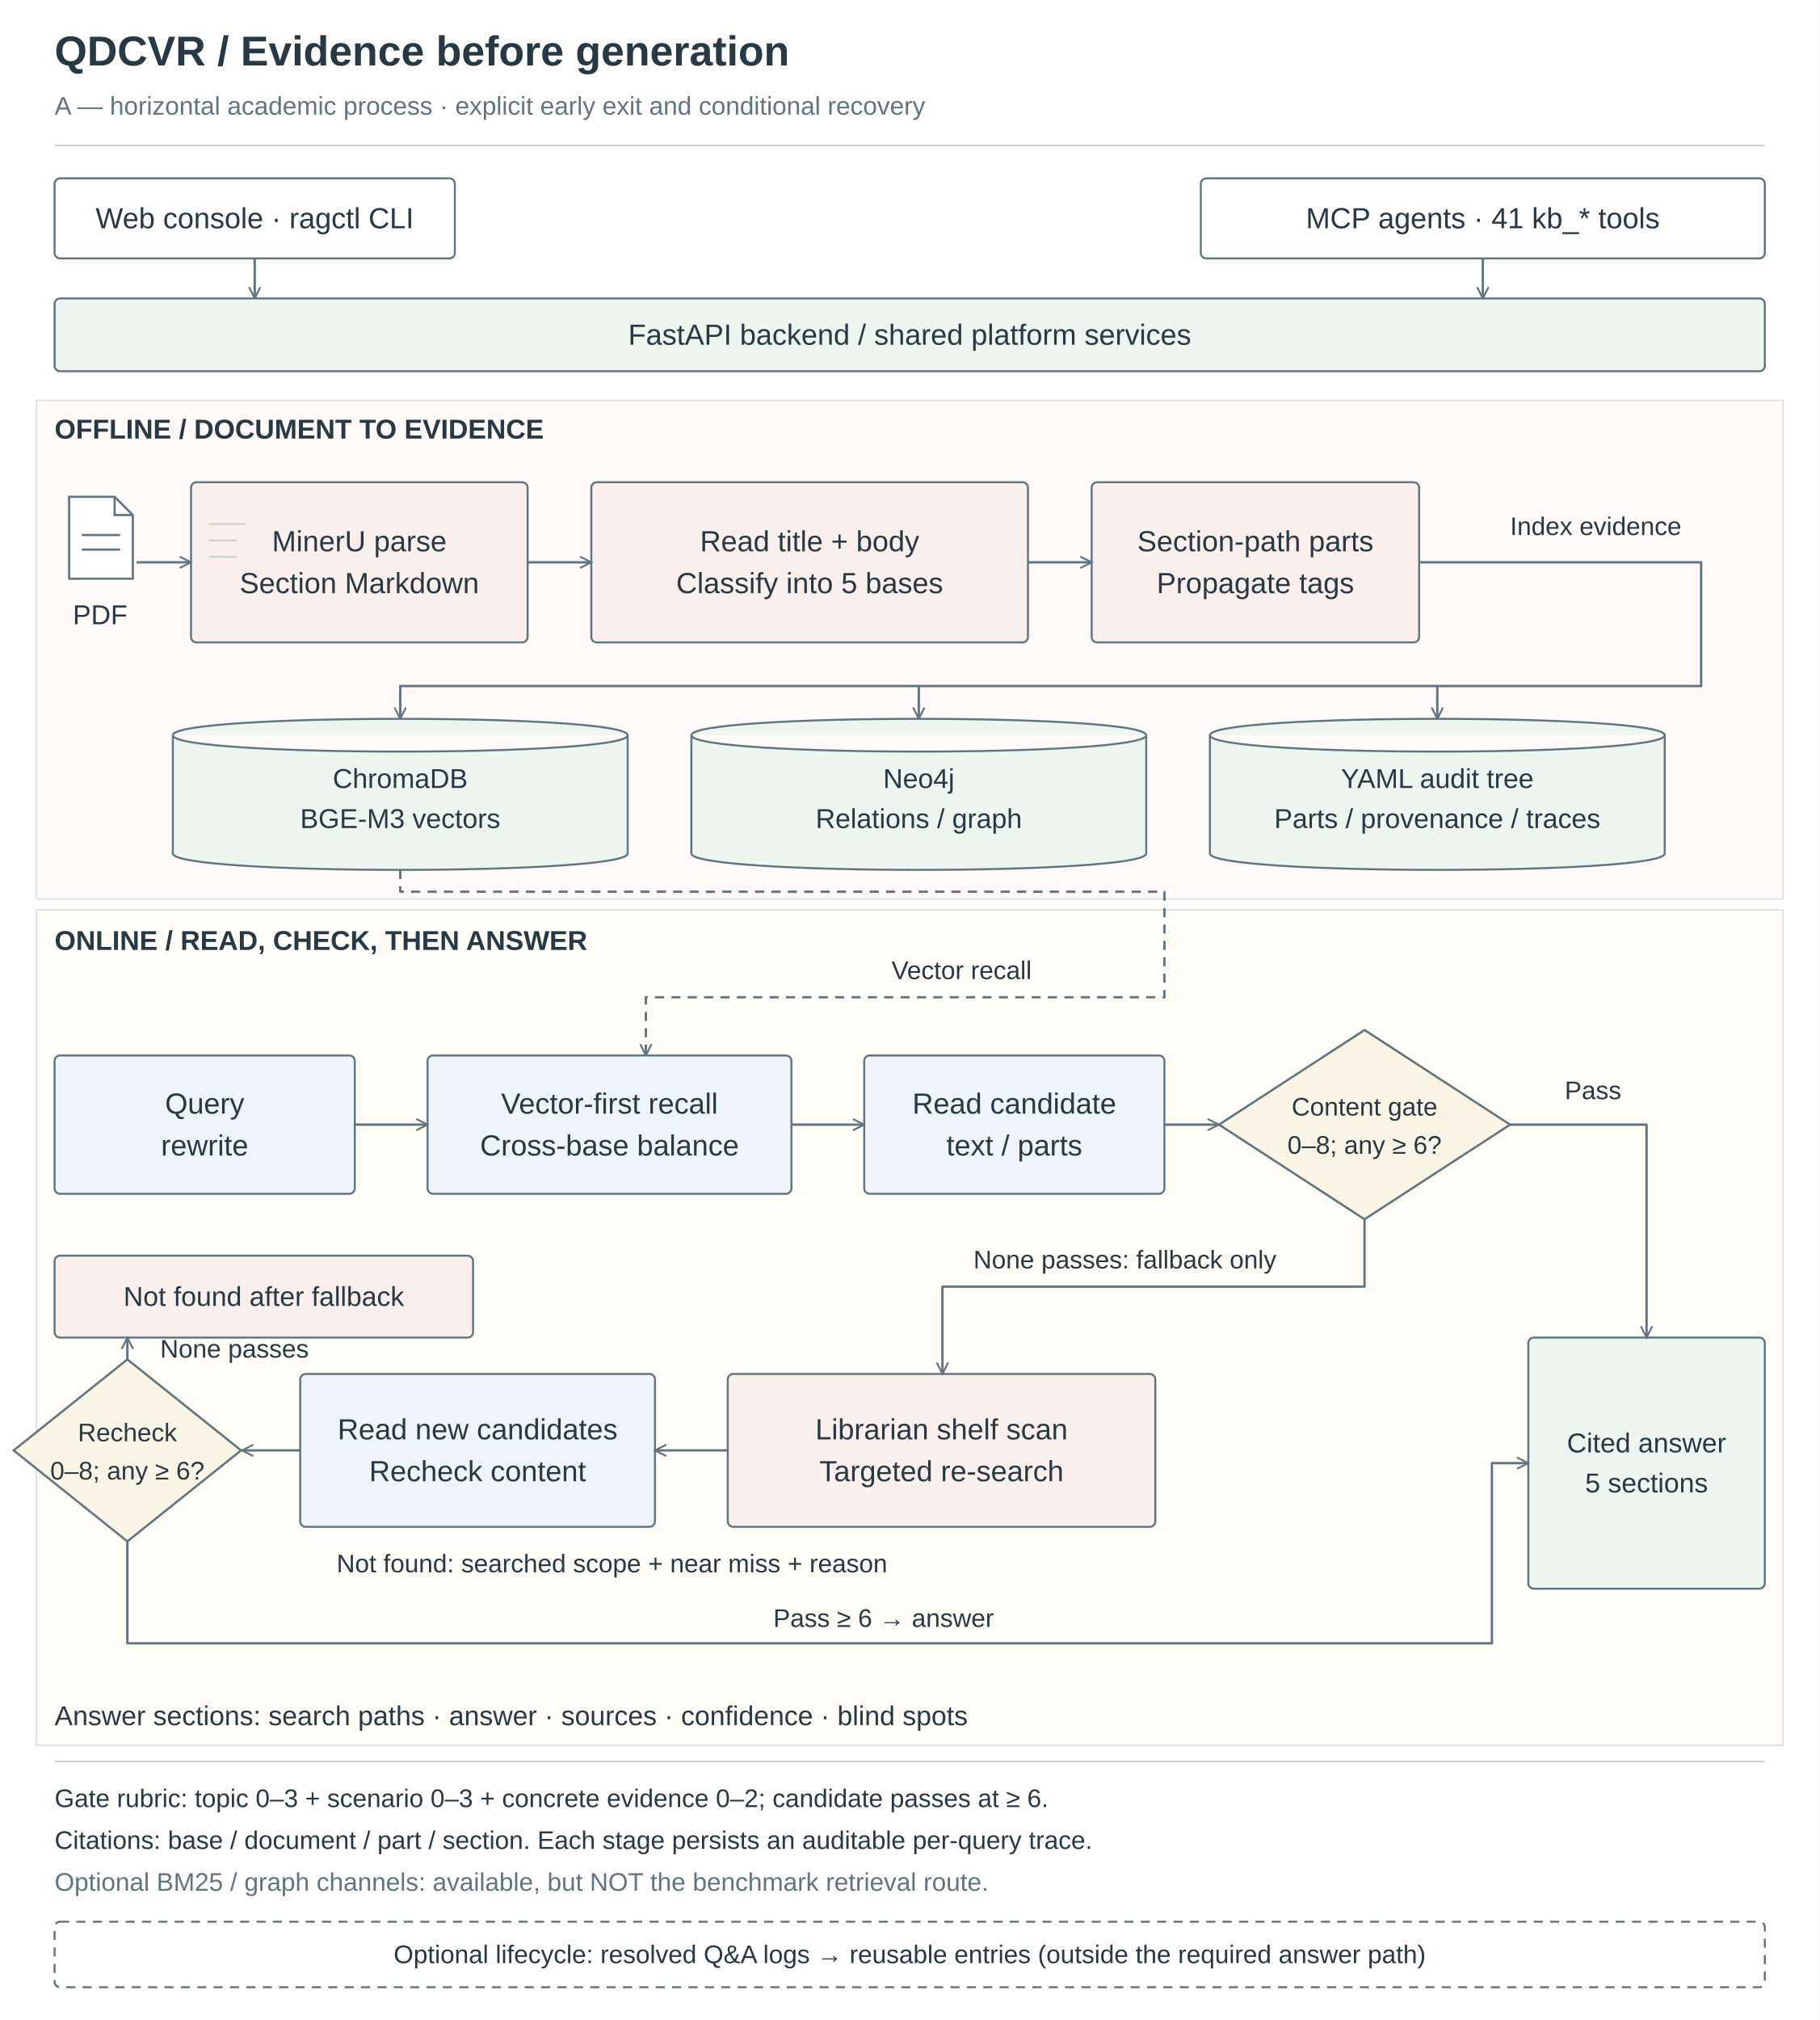
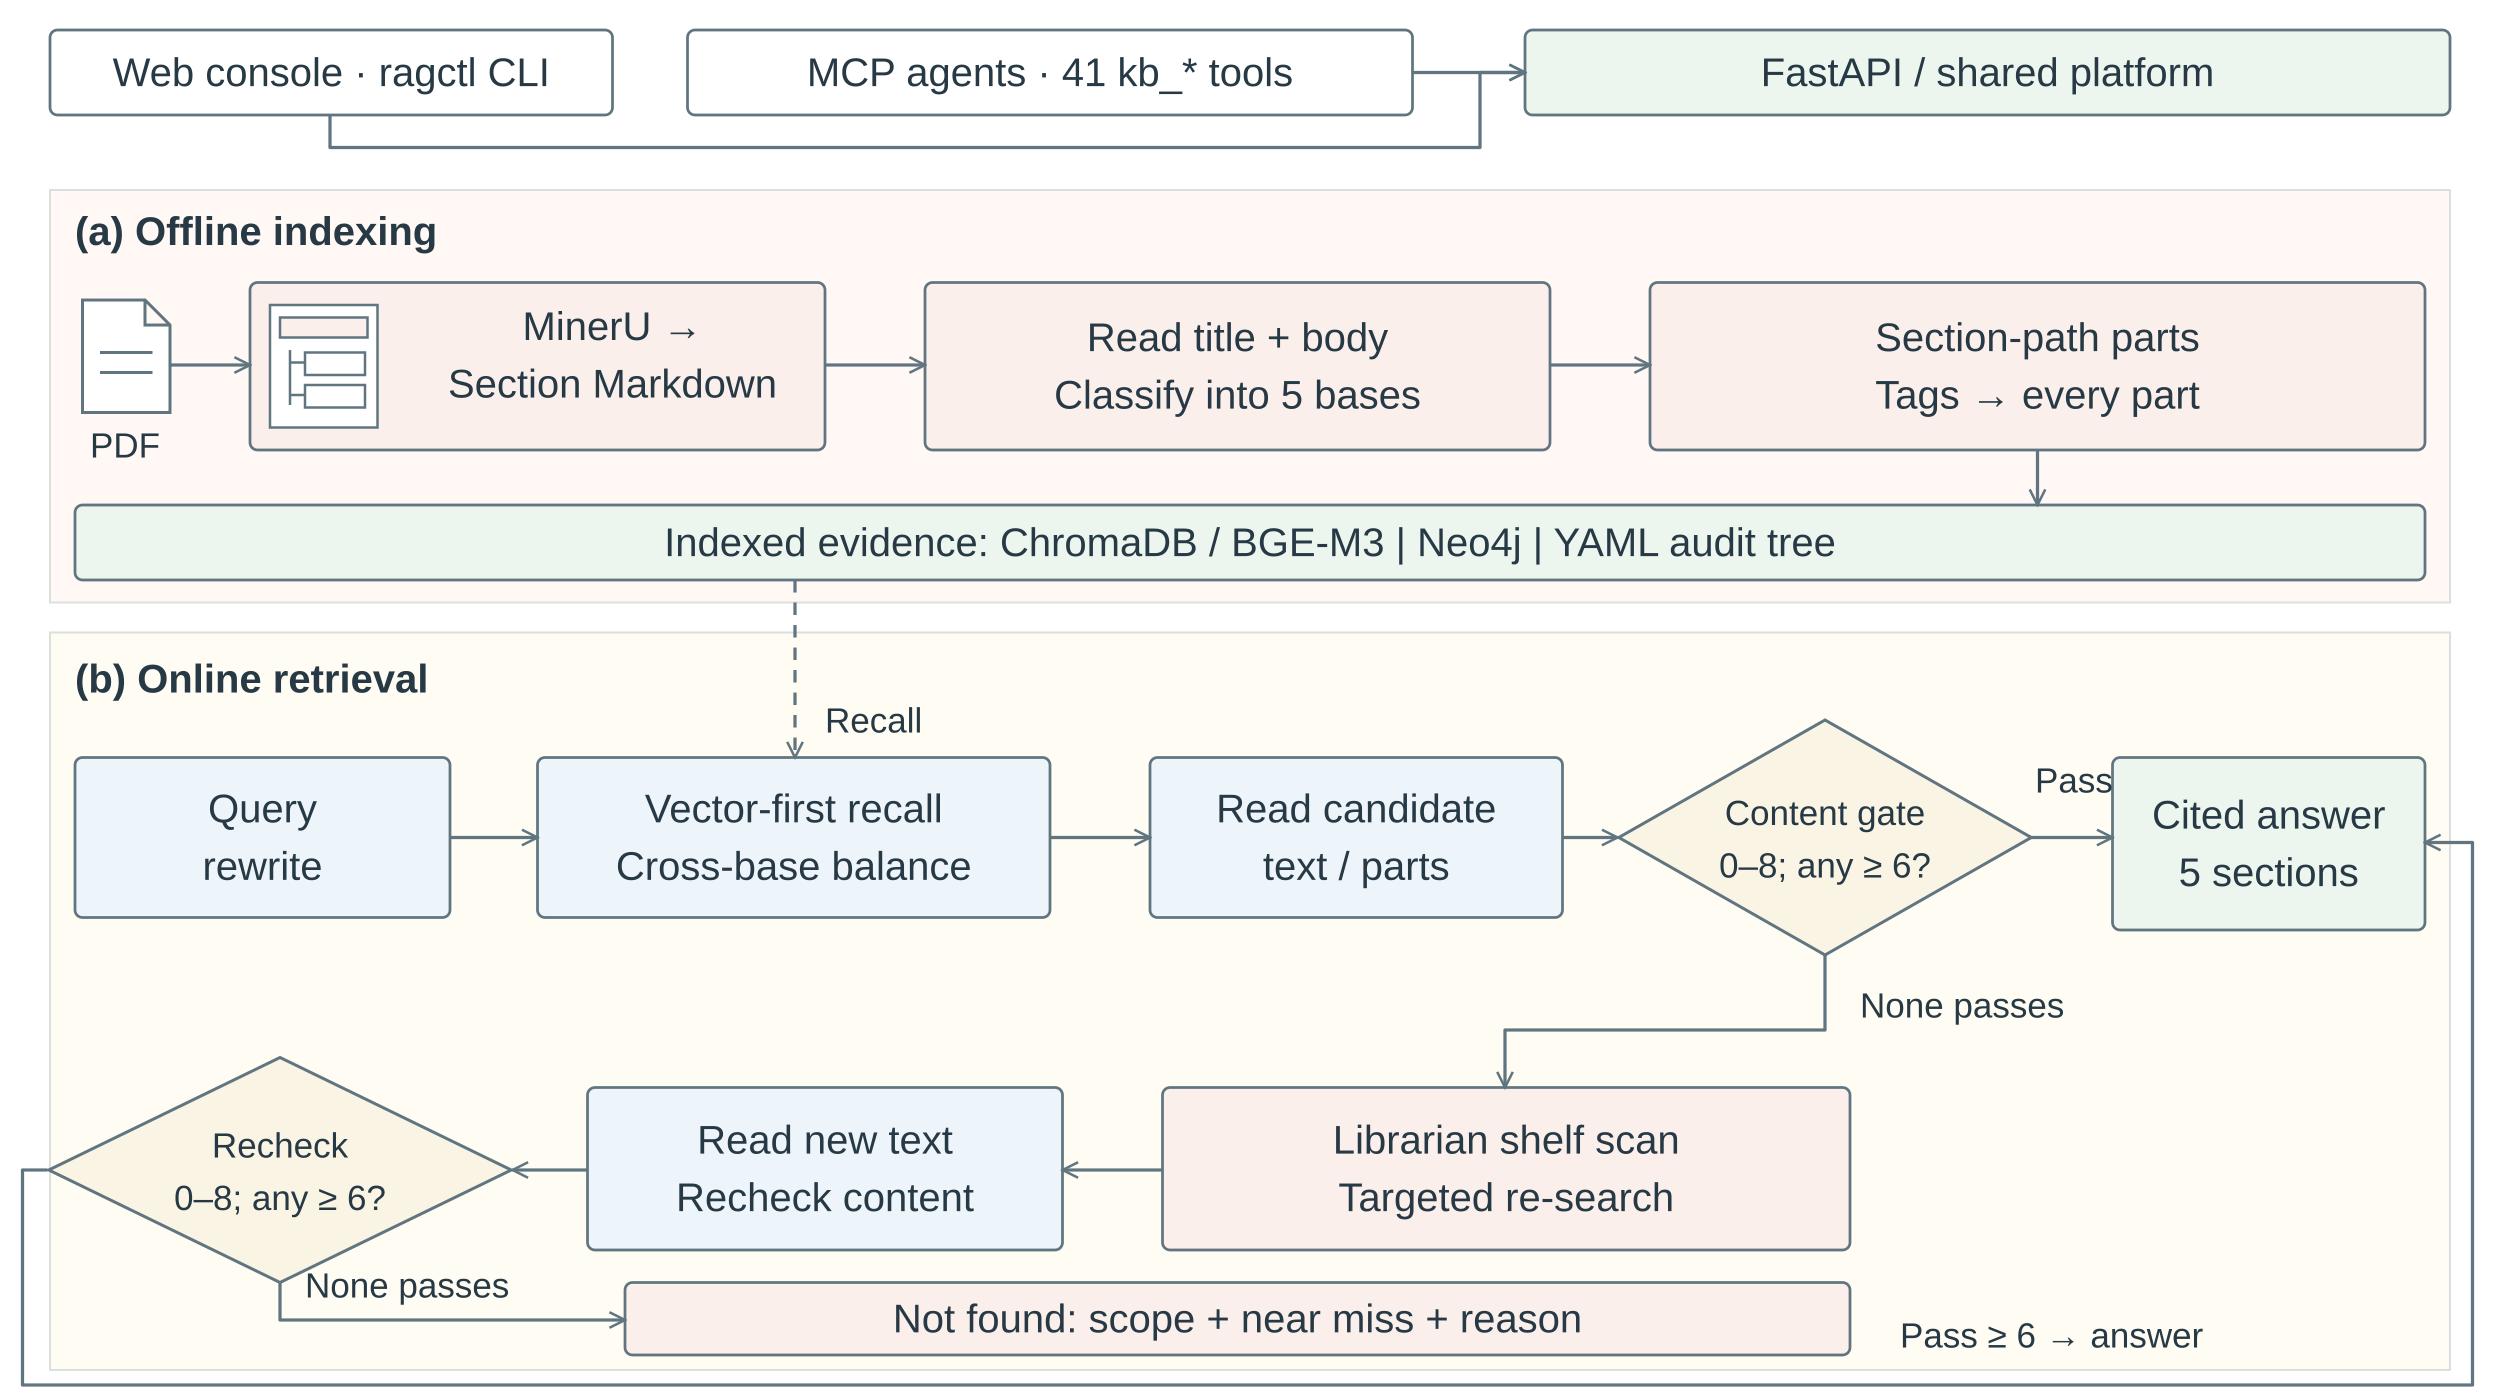
- <svg xmlns="http://www.w3.org/2000/svg" width="1000" height="1110" viewBox="0 0 1000 1110" role="img" aria-labelledby="a-title a-desc">
+ <svg xmlns="http://www.w3.org/2000/svg" width="1000" height="560" viewBox="0 0 1000 560" role="img" aria-labelledby="a-title a-desc">
  <defs>
    <marker id="a-arrow" viewBox="0 0 10 10" refX="9" refY="5" markerWidth="6" markerHeight="6" orient="auto-start-reverse">
      <path d="M 1 1 L 9 5 L 1 9" fill="none" stroke="#607580" stroke-width="1.3" />
    </marker>
  </defs>
-   <rect width="1000" height="1110" fill="white" />
-   <text x="30" y="36" font-family="Arial, Helvetica, sans-serif" font-size="23" font-weight="600" text-anchor="start" fill="#263944">QDCVR  /  Evidence before generation</text>
-   <text x="30" y="63" font-family="Arial, Helvetica, sans-serif" font-size="14" font-weight="400" text-anchor="start" fill="#607580">A — horizontal academic process · explicit early exit and conditional recovery</text>
-   <path d="M30 80 L970 80" stroke="#cbd4d8" stroke-width="1" />
-   <rect x="30" y="98" width="220" height="44" rx="3" fill="white" stroke="#607580" stroke-width="1.1" />
-   <text x="140.0" y="125.44" font-family="Arial, Helvetica, sans-serif" font-size="16" font-weight="400" text-anchor="middle" fill="#263944">Web console · ragctl CLI</text>
-   <rect x="660" y="98" width="310" height="44" rx="3" fill="white" stroke="#607580" stroke-width="1.1" />
-   <text x="815.0" y="125.44" font-family="Arial, Helvetica, sans-serif" font-size="16" font-weight="400" text-anchor="middle" fill="#263944">MCP agents · 41 kb_* tools</text>
-   <polyline points="140,142 140,164" fill="none" stroke="#607580" stroke-width="1.3" stroke-linejoin="round" marker-end="url(#a-arrow)" />
-   <polyline points="815,142 815,164" fill="none" stroke="#607580" stroke-width="1.3" stroke-linejoin="round" marker-end="url(#a-arrow)" />
-   <rect x="30" y="164" width="940" height="40" rx="3" fill="#edf5ef" stroke="#607580" stroke-width="1.1" />
-   <text x="500.0" y="189.44" font-family="Arial, Helvetica, sans-serif" font-size="16" font-weight="400" text-anchor="middle" fill="#263944">FastAPI backend / shared platform services</text>
-   <rect x="20" y="220" width="960" height="274" fill="#fff9f7" stroke="#dce0dd" stroke-width="0.8" />
-   <rect x="20" y="500" width="960" height="459" fill="#fffdf5" stroke="#dce0dd" stroke-width="0.8" />
-   <text x="30" y="241" font-family="Arial, Helvetica, sans-serif" font-size="15" font-weight="600" text-anchor="start" fill="#263944">OFFLINE  /  DOCUMENT TO EVIDENCE</text>
-   <path d="M38 273 h25 l10 10 v35 h-35 Z M63 273 v10 h10 M45 294 h21 M45 302 h21" fill="white" stroke="#607580" stroke-width="1.2" />
-   <text x="55" y="343" font-family="Arial, Helvetica, sans-serif" font-size="15" font-weight="400" text-anchor="middle" fill="#263944">PDF</text>
-   <rect x="105" y="265" width="185" height="88" rx="3" fill="#fbefeb" stroke="#607580" stroke-width="1.1" />
-   <text x="197.5" y="302.94" font-family="Arial, Helvetica, sans-serif" font-size="16" font-weight="400" text-anchor="middle" fill="#263944">MinerU parse</text>
-   <text x="197.5" y="325.94" font-family="Arial, Helvetica, sans-serif" font-size="16" font-weight="400" text-anchor="middle" fill="#263944">Section Markdown</text>
-   <path d="M115 288 L135 288" stroke="#cbd4d8" stroke-width="1" />
-   <path d="M115 297 L130 297" stroke="#cbd4d8" stroke-width="1" />
-   <path d="M115 306 L130 306" stroke="#cbd4d8" stroke-width="1" />
-   <rect x="325" y="265" width="240" height="88" rx="3" fill="#fbefeb" stroke="#607580" stroke-width="1.1" />
-   <text x="445.0" y="302.94" font-family="Arial, Helvetica, sans-serif" font-size="16" font-weight="400" text-anchor="middle" fill="#263944">Read title + body</text>
-   <text x="445.0" y="325.94" font-family="Arial, Helvetica, sans-serif" font-size="16" font-weight="400" text-anchor="middle" fill="#263944">Classify into 5 bases</text>
-   <rect x="600" y="265" width="180" height="88" rx="3" fill="#fbefeb" stroke="#607580" stroke-width="1.1" />
-   <text x="690.0" y="302.94" font-family="Arial, Helvetica, sans-serif" font-size="16" font-weight="400" text-anchor="middle" fill="#263944">Section-path parts</text>
-   <text x="690.0" y="325.94" font-family="Arial, Helvetica, sans-serif" font-size="16" font-weight="400" text-anchor="middle" fill="#263944">Propagate tags</text>
-   <polyline points="75,309 105,309" fill="none" stroke="#607580" stroke-width="1.3" stroke-linejoin="round" marker-end="url(#a-arrow)" />
-   <polyline points="290,309 325,309" fill="none" stroke="#607580" stroke-width="1.3" stroke-linejoin="round" marker-end="url(#a-arrow)" />
-   <polyline points="565,309 600,309" fill="none" stroke="#607580" stroke-width="1.3" stroke-linejoin="round" marker-end="url(#a-arrow)" />
-   <polyline points="780,309 935,309 935,377 790,377 790,395" fill="none" stroke="#607580" stroke-width="1.3" stroke-linejoin="round" marker-end="url(#a-arrow)" />
-   <polyline points="790,377 505,377 505,395" fill="none" stroke="#607580" stroke-width="1.3" stroke-linejoin="round" marker-end="url(#a-arrow)" />
-   <polyline points="505,377 220,377 220,395" fill="none" stroke="#607580" stroke-width="1.3" stroke-linejoin="round" marker-end="url(#a-arrow)" />
-   <text x="830" y="294" font-family="Arial, Helvetica, sans-serif" font-size="14" font-weight="400" text-anchor="start" fill="#263944">Index evidence</text>
-   <path d="M95 404 C95 392 345 392 345 404 V469 C345 481 95 481 95 469 Z M95 404 C95 416 345 416 345 404" fill="#edf5ef" stroke="#607580" stroke-width="1.1" />
-   <text x="220.0" y="433" font-family="Arial, Helvetica, sans-serif" font-size="15" font-weight="400" text-anchor="middle" fill="#263944">ChromaDB</text>
-   <text x="220.0" y="455" font-family="Arial, Helvetica, sans-serif" font-size="15" font-weight="400" text-anchor="middle" fill="#263944">BGE-M3 vectors</text>
-   <path d="M380 404 C380 392 630 392 630 404 V469 C630 481 380 481 380 469 Z M380 404 C380 416 630 416 630 404" fill="#edf5ef" stroke="#607580" stroke-width="1.1" />
-   <text x="505.0" y="433" font-family="Arial, Helvetica, sans-serif" font-size="15" font-weight="400" text-anchor="middle" fill="#263944">Neo4j</text>
-   <text x="505.0" y="455" font-family="Arial, Helvetica, sans-serif" font-size="15" font-weight="400" text-anchor="middle" fill="#263944">Relations / graph</text>
-   <path d="M665 404 C665 392 915 392 915 404 V469 C915 481 665 481 665 469 Z M665 404 C665 416 915 416 915 404" fill="#edf5ef" stroke="#607580" stroke-width="1.1" />
-   <text x="790.0" y="433" font-family="Arial, Helvetica, sans-serif" font-size="15" font-weight="400" text-anchor="middle" fill="#263944">YAML audit tree</text>
-   <text x="790.0" y="455" font-family="Arial, Helvetica, sans-serif" font-size="15" font-weight="400" text-anchor="middle" fill="#263944">Parts / provenance / traces</text>
-   <text x="30" y="522" font-family="Arial, Helvetica, sans-serif" font-size="15" font-weight="600" text-anchor="start" fill="#263944">ONLINE  /  READ, CHECK, THEN ANSWER</text>
-   <polyline points="220,478 220,490 640,490 640,548 355,548 355,580" fill="none" stroke="#607580" stroke-width="1.3" stroke-linejoin="round" marker-end="url(#a-arrow)" stroke-dasharray="5 4" />
-   <text x="490" y="538" font-family="Arial, Helvetica, sans-serif" font-size="14" font-weight="400" text-anchor="start" fill="#263944">Vector recall</text>
-   <rect x="30" y="580" width="165" height="76" rx="3" fill="#edf4fa" stroke="#607580" stroke-width="1.1" />
-   <text x="112.5" y="611.94" font-family="Arial, Helvetica, sans-serif" font-size="16" font-weight="400" text-anchor="middle" fill="#263944">Query</text>
-   <text x="112.5" y="634.94" font-family="Arial, Helvetica, sans-serif" font-size="16" font-weight="400" text-anchor="middle" fill="#263944">rewrite</text>
-   <rect x="235" y="580" width="200" height="76" rx="3" fill="#edf4fa" stroke="#607580" stroke-width="1.1" />
-   <text x="335.0" y="611.94" font-family="Arial, Helvetica, sans-serif" font-size="16" font-weight="400" text-anchor="middle" fill="#263944">Vector-first recall</text>
-   <text x="335.0" y="634.94" font-family="Arial, Helvetica, sans-serif" font-size="16" font-weight="400" text-anchor="middle" fill="#263944">Cross-base balance</text>
-   <rect x="475" y="580" width="165" height="76" rx="3" fill="#edf4fa" stroke="#607580" stroke-width="1.1" />
-   <text x="557.5" y="611.94" font-family="Arial, Helvetica, sans-serif" font-size="16" font-weight="400" text-anchor="middle" fill="#263944">Read candidate</text>
-   <text x="557.5" y="634.94" font-family="Arial, Helvetica, sans-serif" font-size="16" font-weight="400" text-anchor="middle" fill="#263944">text / parts</text>
-   <polygon points="750,566.0 830.0,618 750,670.0 670.0,618" fill="#faf4e5" stroke="#607580" stroke-width="1.2" />
-   <text x="750" y="613" font-family="Arial, Helvetica, sans-serif" font-size="14" font-weight="400" text-anchor="middle" fill="#263944">Content gate</text>
-   <text x="750" y="634" font-family="Arial, Helvetica, sans-serif" font-size="14" font-weight="400" text-anchor="middle" fill="#263944">0–8; any ≥ 6?</text>
-   <polyline points="195,618 235,618" fill="none" stroke="#607580" stroke-width="1.3" stroke-linejoin="round" marker-end="url(#a-arrow)" />
-   <polyline points="435,618 475,618" fill="none" stroke="#607580" stroke-width="1.3" stroke-linejoin="round" marker-end="url(#a-arrow)" />
-   <polyline points="640,618 670,618" fill="none" stroke="#607580" stroke-width="1.3" stroke-linejoin="round" marker-end="url(#a-arrow)" />
-   <rect x="840" y="735" width="130" height="138" rx="3" fill="#edf5ef" stroke="#607580" stroke-width="1.1" />
-   <text x="905.0" y="798.1" font-family="Arial, Helvetica, sans-serif" font-size="15" font-weight="400" text-anchor="middle" fill="#263944">Cited answer</text>
-   <text x="905.0" y="820.1" font-family="Arial, Helvetica, sans-serif" font-size="15" font-weight="400" text-anchor="middle" fill="#263944">5 sections</text>
-   <polyline points="830,618 905,618 905,735" fill="none" stroke="#607580" stroke-width="1.3" stroke-linejoin="round" marker-end="url(#a-arrow)" />
-   <text x="860" y="604" font-family="Arial, Helvetica, sans-serif" font-size="14" font-weight="400" text-anchor="start" fill="#263944">Pass</text>
-   <rect x="400" y="755" width="235" height="84" rx="3" fill="#fbefeb" stroke="#607580" stroke-width="1.1" />
-   <text x="517.5" y="790.94" font-family="Arial, Helvetica, sans-serif" font-size="16" font-weight="400" text-anchor="middle" fill="#263944">Librarian shelf scan</text>
-   <text x="517.5" y="813.94" font-family="Arial, Helvetica, sans-serif" font-size="16" font-weight="400" text-anchor="middle" fill="#263944">Targeted re-search</text>
-   <polyline points="750,670 750,707 518,707 518,755" fill="none" stroke="#607580" stroke-width="1.3" stroke-linejoin="round" marker-end="url(#a-arrow)" />
-   <text x="535" y="697" font-family="Arial, Helvetica, sans-serif" font-size="14" font-weight="400" text-anchor="start" fill="#263944">None passes: fallback only</text>
-   <rect x="165" y="755" width="195" height="84" rx="3" fill="#edf4fa" stroke="#607580" stroke-width="1.1" />
-   <text x="262.5" y="790.94" font-family="Arial, Helvetica, sans-serif" font-size="16" font-weight="400" text-anchor="middle" fill="#263944">Read new candidates</text>
-   <text x="262.5" y="813.94" font-family="Arial, Helvetica, sans-serif" font-size="16" font-weight="400" text-anchor="middle" fill="#263944">Recheck content</text>
-   <polyline points="400,797 360,797" fill="none" stroke="#607580" stroke-width="1.3" stroke-linejoin="round" marker-end="url(#a-arrow)" />
-   <polygon points="70,747.0 132.5,797 70,847.0 7.5,797" fill="#faf4e5" stroke="#607580" stroke-width="1.2" />
-   <text x="70" y="792" font-family="Arial, Helvetica, sans-serif" font-size="14" font-weight="400" text-anchor="middle" fill="#263944">Recheck</text>
-   <text x="70" y="813" font-family="Arial, Helvetica, sans-serif" font-size="14" font-weight="400" text-anchor="middle" fill="#263944">0–8; any ≥ 6?</text>
-   <polyline points="165,797 133,797" fill="none" stroke="#607580" stroke-width="1.3" stroke-linejoin="round" marker-end="url(#a-arrow)" />
-   <polyline points="70,847 70,903 820,903 820,804 840,804" fill="none" stroke="#607580" stroke-width="1.3" stroke-linejoin="round" marker-end="url(#a-arrow)" />
-   <text x="425" y="894" font-family="Arial, Helvetica, sans-serif" font-size="14" font-weight="400" text-anchor="start" fill="#263944">Pass ≥ 6 → answer</text>
-   <rect x="30" y="690" width="230" height="45" rx="3" fill="#fbefeb" stroke="#607580" stroke-width="1.1" />
-   <text x="145.0" y="717.6" font-family="Arial, Helvetica, sans-serif" font-size="15" font-weight="400" text-anchor="middle" fill="#263944">Not found after fallback</text>
-   <polyline points="70,747 70,735" fill="none" stroke="#607580" stroke-width="1.3" stroke-linejoin="round" marker-end="url(#a-arrow)" />
-   <text x="88" y="746" font-family="Arial, Helvetica, sans-serif" font-size="14" font-weight="400" text-anchor="start" fill="#263944">None passes</text>
-   <text x="185" y="864" font-family="Arial, Helvetica, sans-serif" font-size="14" font-weight="400" text-anchor="start" fill="#263944">Not found: searched scope + near miss + reason</text>
-   <text x="30" y="948" font-family="Arial, Helvetica, sans-serif" font-size="15" font-weight="400" text-anchor="start" fill="#263944">Answer sections: search paths · answer · sources · confidence · blind spots</text>
-   <path d="M30 968 L970 968" stroke="#cbd4d8" stroke-width="1" />
-   <text x="30" y="993" font-family="Arial, Helvetica, sans-serif" font-size="14" font-weight="400" text-anchor="start" fill="#263944">Gate rubric: topic 0–3 + scenario 0–3 + concrete evidence 0–2; candidate passes at ≥ 6.</text>
-   <text x="30" y="1016" font-family="Arial, Helvetica, sans-serif" font-size="14" font-weight="400" text-anchor="start" fill="#263944">Citations: base / document / part / section. Each stage persists an auditable per-query trace.</text>
-   <text x="30" y="1039" font-family="Arial, Helvetica, sans-serif" font-size="14" font-weight="400" text-anchor="start" fill="#607580">Optional BM25 / graph channels: available, but NOT the benchmark retrieval route.</text>
-   <rect x="30" y="1056" width="940" height="36" rx="3" fill="white" stroke="#607580" stroke-width="1.1" stroke-dasharray="5 4" />
-   <text x="500.0" y="1078.76" font-family="Arial, Helvetica, sans-serif" font-size="14" font-weight="400" text-anchor="middle" fill="#263944">Optional lifecycle: resolved Q&amp;A logs → reusable entries (outside the required answer path)</text>
+   <rect width="1000" height="560" fill="white" />
+   <rect x="20" y="12" width="225" height="34" rx="3" fill="white" stroke="#607580" stroke-width="1.1" />
+   <text x="132.5" y="34.44" font-family="Arial, Helvetica, sans-serif" font-size="16" font-weight="400" text-anchor="middle" fill="#263944">Web console · ragctl CLI</text>
+   <rect x="275" y="12" width="290" height="34" rx="3" fill="white" stroke="#607580" stroke-width="1.1" />
+   <text x="420.0" y="34.44" font-family="Arial, Helvetica, sans-serif" font-size="16" font-weight="400" text-anchor="middle" fill="#263944">MCP agents · 41 kb_* tools</text>
+   <rect x="610" y="12" width="370" height="34" rx="3" fill="#edf5ef" stroke="#607580" stroke-width="1.1" />
+   <text x="795.0" y="34.44" font-family="Arial, Helvetica, sans-serif" font-size="16" font-weight="400" text-anchor="middle" fill="#263944">FastAPI / shared platform</text>
+   <polyline points="565,29 610,29" fill="none" stroke="#607580" stroke-width="1.3" stroke-linejoin="round" marker-end="url(#a-arrow)" />
+   <polyline points="132,46 132,59 592,59 592,29 610,29" fill="none" stroke="#607580" stroke-width="1.3" stroke-linejoin="round" marker-end="url(#a-arrow)" />
+   <rect x="20" y="76" width="960" height="165" fill="#fff8f5" stroke="#dce0dd" stroke-width="0.8" />
+   <text x="30" y="98" font-family="Arial, Helvetica, sans-serif" font-size="16" font-weight="600" text-anchor="start" fill="#263944">(a) Offline indexing</text>
+   <path d="M33 120 h25 l10 10 v35 h-35 Z M58 120 v10 h10 M40 141 h21 M40 149 h21" fill="white" stroke="#607580" stroke-width="1.2" />
+   <text x="50" y="183" font-family="Arial, Helvetica, sans-serif" font-size="14" font-weight="400" text-anchor="middle" fill="#263944">PDF</text>
+   <rect x="100" y="113" width="230" height="67" rx="3" fill="#fbefeb" stroke="#607580" stroke-width="1.1" />
+   <text x="245" y="136" font-family="Arial, Helvetica, sans-serif" font-size="16" font-weight="400" text-anchor="middle" fill="#263944">MinerU →</text>
+   <text x="245" y="159" font-family="Arial, Helvetica, sans-serif" font-size="16" font-weight="400" text-anchor="middle" fill="#263944">Section Markdown</text>
+   <g fill="white" stroke="#607580" stroke-width="1">
+     <rect x="108" y="122" width="43" height="49" />
+     <rect x="112" y="127" width="35" height="8" fill="#fbefeb" />
+     <path d="M116 140 v22 m0 -17 h6 m-6 13 h6" />
+     <rect x="122" y="141" width="24" height="9" />
+     <rect x="122" y="154" width="24" height="9" />
+   </g>
+   <rect x="370" y="113" width="250" height="67" rx="3" fill="#fbefeb" stroke="#607580" stroke-width="1.1" />
+   <text x="495.0" y="140.44" font-family="Arial, Helvetica, sans-serif" font-size="16" font-weight="400" text-anchor="middle" fill="#263944">Read title + body</text>
+   <text x="495.0" y="163.44" font-family="Arial, Helvetica, sans-serif" font-size="16" font-weight="400" text-anchor="middle" fill="#263944">Classify into 5 bases</text>
+   <rect x="660" y="113" width="310" height="67" rx="3" fill="#fbefeb" stroke="#607580" stroke-width="1.1" />
+   <text x="815.0" y="140.44" font-family="Arial, Helvetica, sans-serif" font-size="16" font-weight="400" text-anchor="middle" fill="#263944">Section-path parts</text>
+   <text x="815.0" y="163.44" font-family="Arial, Helvetica, sans-serif" font-size="16" font-weight="400" text-anchor="middle" fill="#263944">Tags → every part</text>
+   <polyline points="68,146 100,146" fill="none" stroke="#607580" stroke-width="1.3" stroke-linejoin="round" marker-end="url(#a-arrow)" />
+   <polyline points="330,146 370,146" fill="none" stroke="#607580" stroke-width="1.3" stroke-linejoin="round" marker-end="url(#a-arrow)" />
+   <polyline points="620,146 660,146" fill="none" stroke="#607580" stroke-width="1.3" stroke-linejoin="round" marker-end="url(#a-arrow)" />
+   <rect x="30" y="202" width="940" height="30" rx="3" fill="#edf5ef" stroke="#607580" stroke-width="1.1" />
+   <text x="500.0" y="222.44" font-family="Arial, Helvetica, sans-serif" font-size="16" font-weight="400" text-anchor="middle" fill="#263944">Indexed evidence: ChromaDB / BGE-M3     |     Neo4j     |     YAML audit tree</text>
+   <polyline points="815,180 815,202" fill="none" stroke="#607580" stroke-width="1.3" stroke-linejoin="round" marker-end="url(#a-arrow)" />
+   <rect x="20" y="253" width="960" height="295" fill="#fffdf3" stroke="#dce0dd" stroke-width="0.8" />
+   <text x="30" y="277" font-family="Arial, Helvetica, sans-serif" font-size="16" font-weight="600" text-anchor="start" fill="#263944">(b) Online retrieval</text>
+   <rect x="30" y="303" width="150" height="64" rx="3" fill="#edf4fa" stroke="#607580" stroke-width="1.1" />
+   <text x="105.0" y="328.94" font-family="Arial, Helvetica, sans-serif" font-size="16" font-weight="400" text-anchor="middle" fill="#263944">Query</text>
+   <text x="105.0" y="351.94" font-family="Arial, Helvetica, sans-serif" font-size="16" font-weight="400" text-anchor="middle" fill="#263944">rewrite</text>
+   <rect x="215" y="303" width="205" height="64" rx="3" fill="#edf4fa" stroke="#607580" stroke-width="1.1" />
+   <text x="317.5" y="328.94" font-family="Arial, Helvetica, sans-serif" font-size="16" font-weight="400" text-anchor="middle" fill="#263944">Vector-first recall</text>
+   <text x="317.5" y="351.94" font-family="Arial, Helvetica, sans-serif" font-size="16" font-weight="400" text-anchor="middle" fill="#263944">Cross-base balance</text>
+   <rect x="460" y="303" width="165" height="64" rx="3" fill="#edf4fa" stroke="#607580" stroke-width="1.1" />
+   <text x="542.5" y="328.94" font-family="Arial, Helvetica, sans-serif" font-size="16" font-weight="400" text-anchor="middle" fill="#263944">Read candidate</text>
+   <text x="542.5" y="351.94" font-family="Arial, Helvetica, sans-serif" font-size="16" font-weight="400" text-anchor="middle" fill="#263944">text / parts</text>
+   <polygon points="730,288.0 812.5,335 730,382.0 647.5,335" fill="#faf4e5" stroke="#607580" stroke-width="1.2" />
+   <text x="730" y="330" font-family="Arial, Helvetica, sans-serif" font-size="14" font-weight="400" text-anchor="middle" fill="#263944">Content gate</text>
+   <text x="730" y="351" font-family="Arial, Helvetica, sans-serif" font-size="14" font-weight="400" text-anchor="middle" fill="#263944">0–8; any ≥ 6?</text>
+   <polyline points="180,335 215,335" fill="none" stroke="#607580" stroke-width="1.3" stroke-linejoin="round" marker-end="url(#a-arrow)" />
+   <polyline points="420,335 460,335" fill="none" stroke="#607580" stroke-width="1.3" stroke-linejoin="round" marker-end="url(#a-arrow)" />
+   <polyline points="625,335 647,335" fill="none" stroke="#607580" stroke-width="1.3" stroke-linejoin="round" marker-end="url(#a-arrow)" />
+   <polyline points="318,232 318,303" fill="none" stroke="#607580" stroke-width="1.3" stroke-linejoin="round" marker-end="url(#a-arrow)" stroke-dasharray="5 4" />
+   <text x="330" y="293" font-family="Arial, Helvetica, sans-serif" font-size="14" font-weight="400" text-anchor="start" fill="#263944">Recall</text>
+   <rect x="845" y="303" width="125" height="69" rx="3" fill="#edf5ef" stroke="#607580" stroke-width="1.1" />
+   <text x="907.5" y="331.44" font-family="Arial, Helvetica, sans-serif" font-size="16" font-weight="400" text-anchor="middle" fill="#263944">Cited answer</text>
+   <text x="907.5" y="354.44" font-family="Arial, Helvetica, sans-serif" font-size="16" font-weight="400" text-anchor="middle" fill="#263944">5 sections</text>
+   <polyline points="812,335 845,335" fill="none" stroke="#607580" stroke-width="1.3" stroke-linejoin="round" marker-end="url(#a-arrow)" />
+   <text x="814" y="317" font-family="Arial, Helvetica, sans-serif" font-size="14" font-weight="400" text-anchor="start" fill="#263944">Pass</text>
+   <rect x="465" y="435" width="275" height="65" rx="3" fill="#fbefeb" stroke="#607580" stroke-width="1.1" />
+   <text x="602.5" y="461.44" font-family="Arial, Helvetica, sans-serif" font-size="16" font-weight="400" text-anchor="middle" fill="#263944">Librarian shelf scan</text>
+   <text x="602.5" y="484.44" font-family="Arial, Helvetica, sans-serif" font-size="16" font-weight="400" text-anchor="middle" fill="#263944">Targeted re-search</text>
+   <polyline points="730,382 730,412 602,412 602,435" fill="none" stroke="#607580" stroke-width="1.3" stroke-linejoin="round" marker-end="url(#a-arrow)" />
+   <text x="744" y="407" font-family="Arial, Helvetica, sans-serif" font-size="14" font-weight="400" text-anchor="start" fill="#263944">None passes</text>
+   <rect x="235" y="435" width="190" height="65" rx="3" fill="#edf4fa" stroke="#607580" stroke-width="1.1" />
+   <text x="330.0" y="461.44" font-family="Arial, Helvetica, sans-serif" font-size="16" font-weight="400" text-anchor="middle" fill="#263944">Read new text</text>
+   <text x="330.0" y="484.44" font-family="Arial, Helvetica, sans-serif" font-size="16" font-weight="400" text-anchor="middle" fill="#263944">Recheck content</text>
+   <polyline points="465,468 425,468" fill="none" stroke="#607580" stroke-width="1.3" stroke-linejoin="round" marker-end="url(#a-arrow)" />
+   <polygon points="112,423.0 204.5,468 112,513.0 19.5,468" fill="#faf4e5" stroke="#607580" stroke-width="1.2" />
+   <text x="112" y="463" font-family="Arial, Helvetica, sans-serif" font-size="14" font-weight="400" text-anchor="middle" fill="#263944">Recheck</text>
+   <text x="112" y="484" font-family="Arial, Helvetica, sans-serif" font-size="14" font-weight="400" text-anchor="middle" fill="#263944">0–8; any ≥ 6?</text>
+   <polyline points="235,468 205,468" fill="none" stroke="#607580" stroke-width="1.3" stroke-linejoin="round" marker-end="url(#a-arrow)" />
+   <polyline points="19,468 9,468 9,554 989,554 989,337 970,337" fill="none" stroke="#607580" stroke-width="1.3" stroke-linejoin="round" marker-end="url(#a-arrow)" />
+   <text x="760" y="539" font-family="Arial, Helvetica, sans-serif" font-size="14" font-weight="400" text-anchor="start" fill="#263944">Pass ≥ 6 → answer</text>
+   <rect x="250" y="513" width="490" height="29" rx="3" fill="#fbefeb" stroke="#607580" stroke-width="1.1" />
+   <text x="495.0" y="532.94" font-family="Arial, Helvetica, sans-serif" font-size="16" font-weight="400" text-anchor="middle" fill="#263944">Not found: scope + near miss + reason</text>
+   <polyline points="112,513 112,528 250,528" fill="none" stroke="#607580" stroke-width="1.3" stroke-linejoin="round" marker-end="url(#a-arrow)" />
+   <text x="122" y="519" font-family="Arial, Helvetica, sans-serif" font-size="14" font-weight="400" text-anchor="start" fill="#263944">None passes</text>
</svg>
